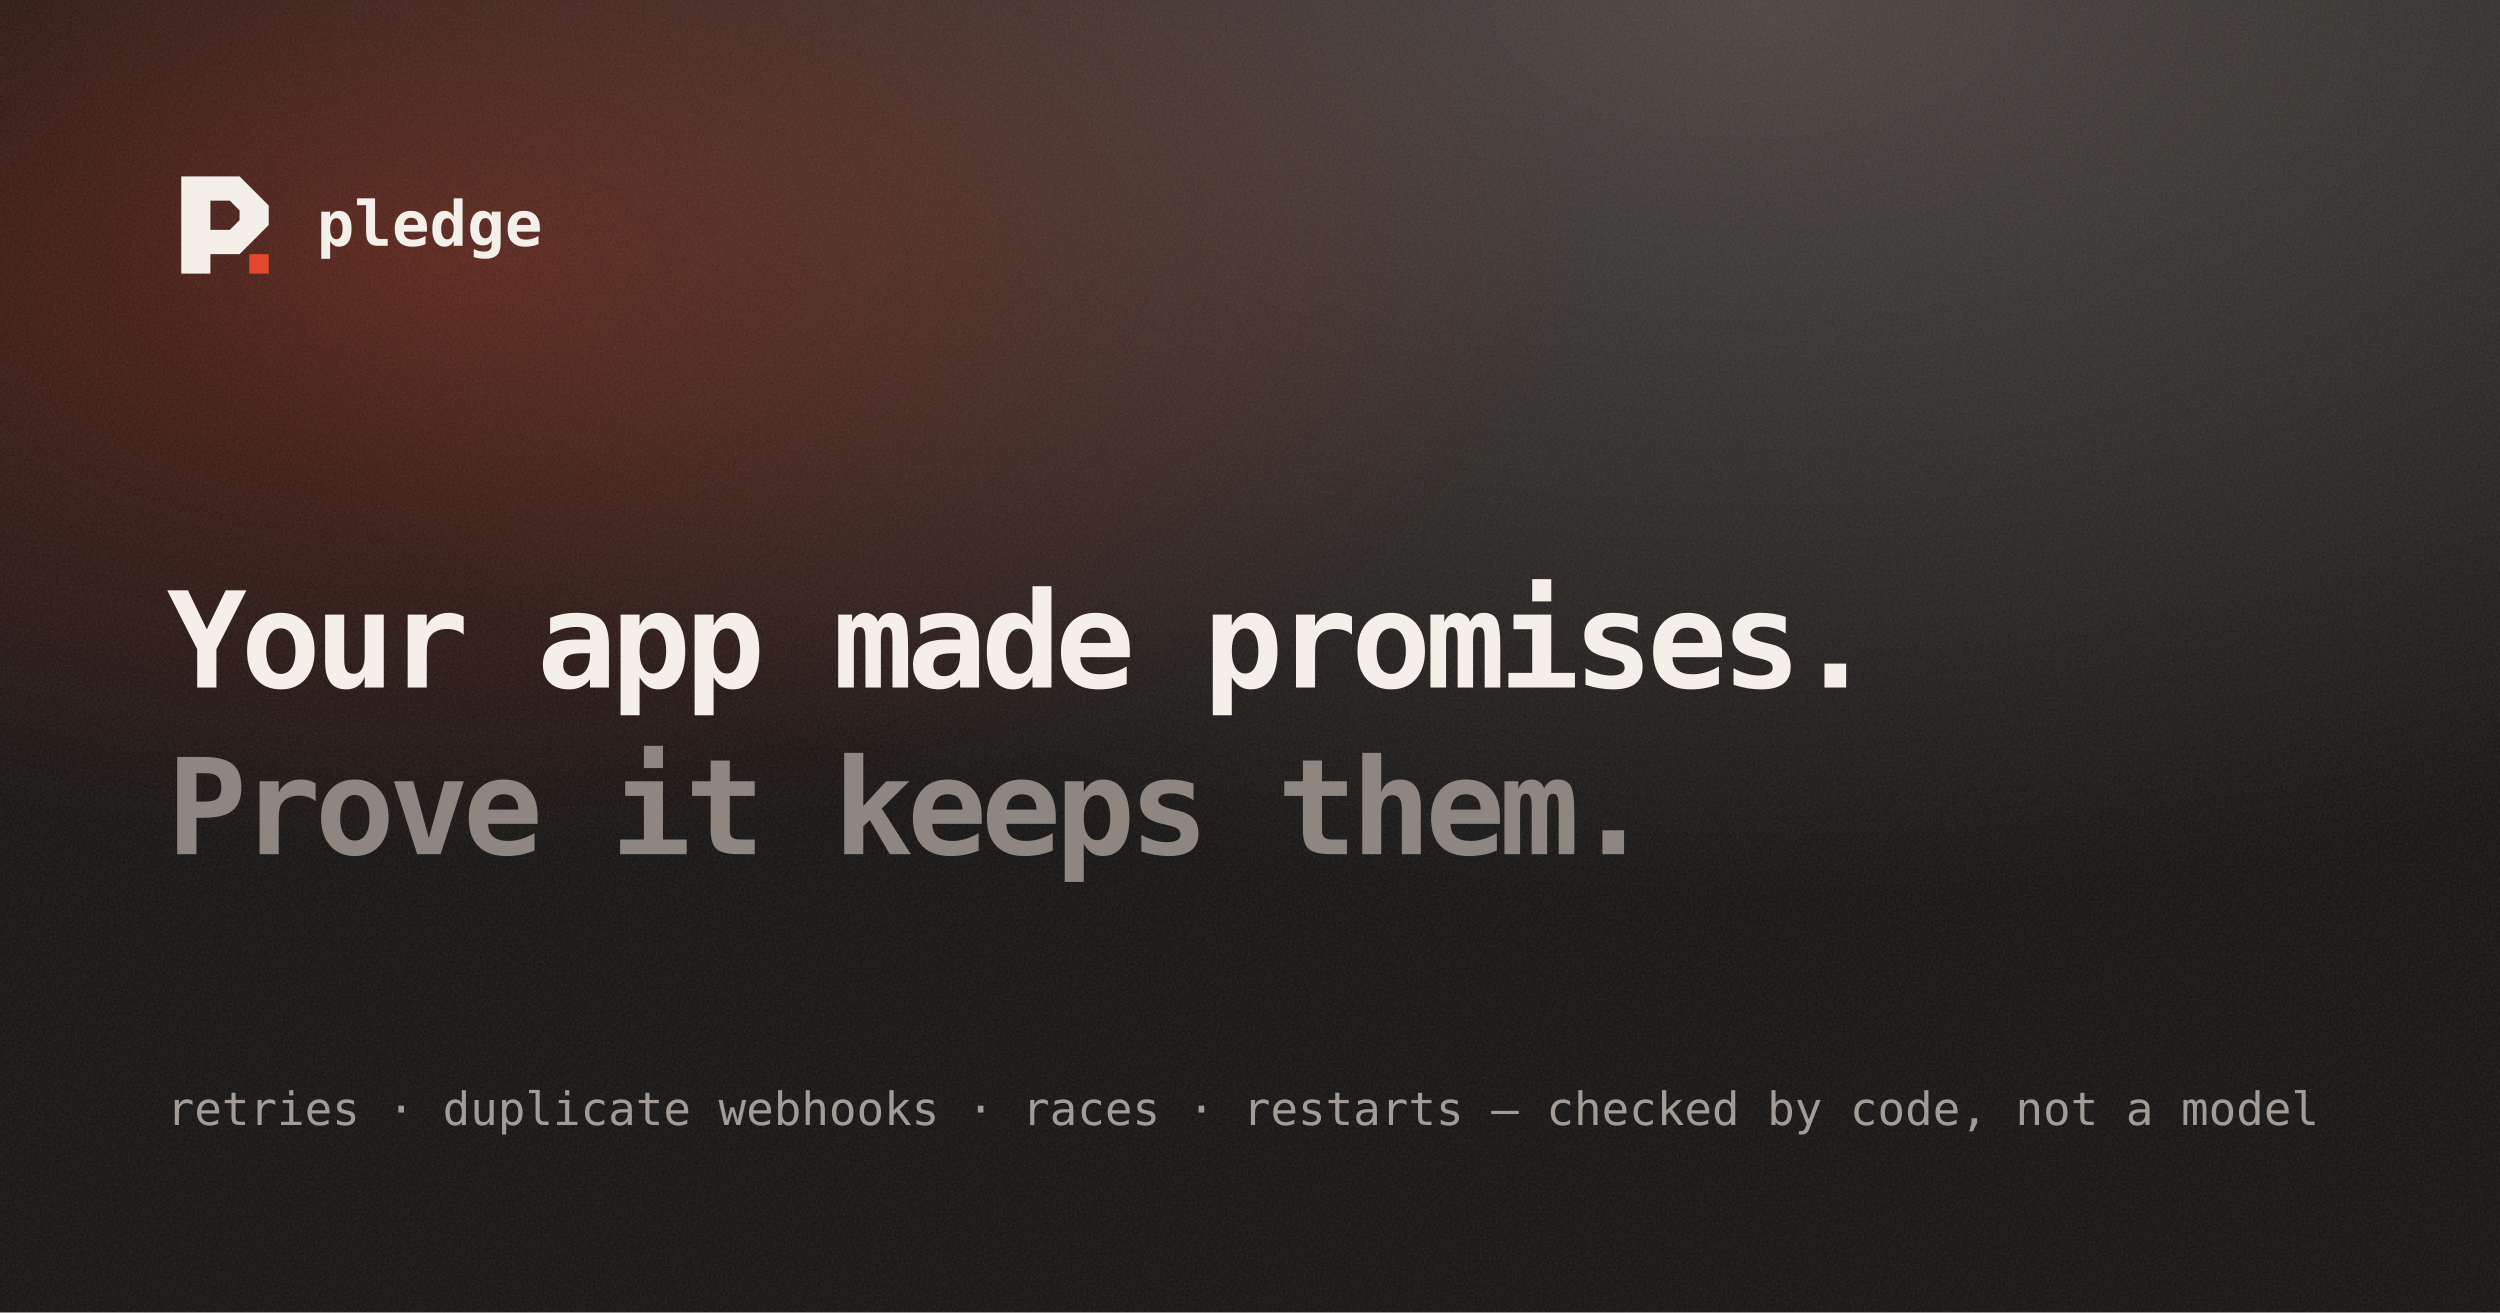
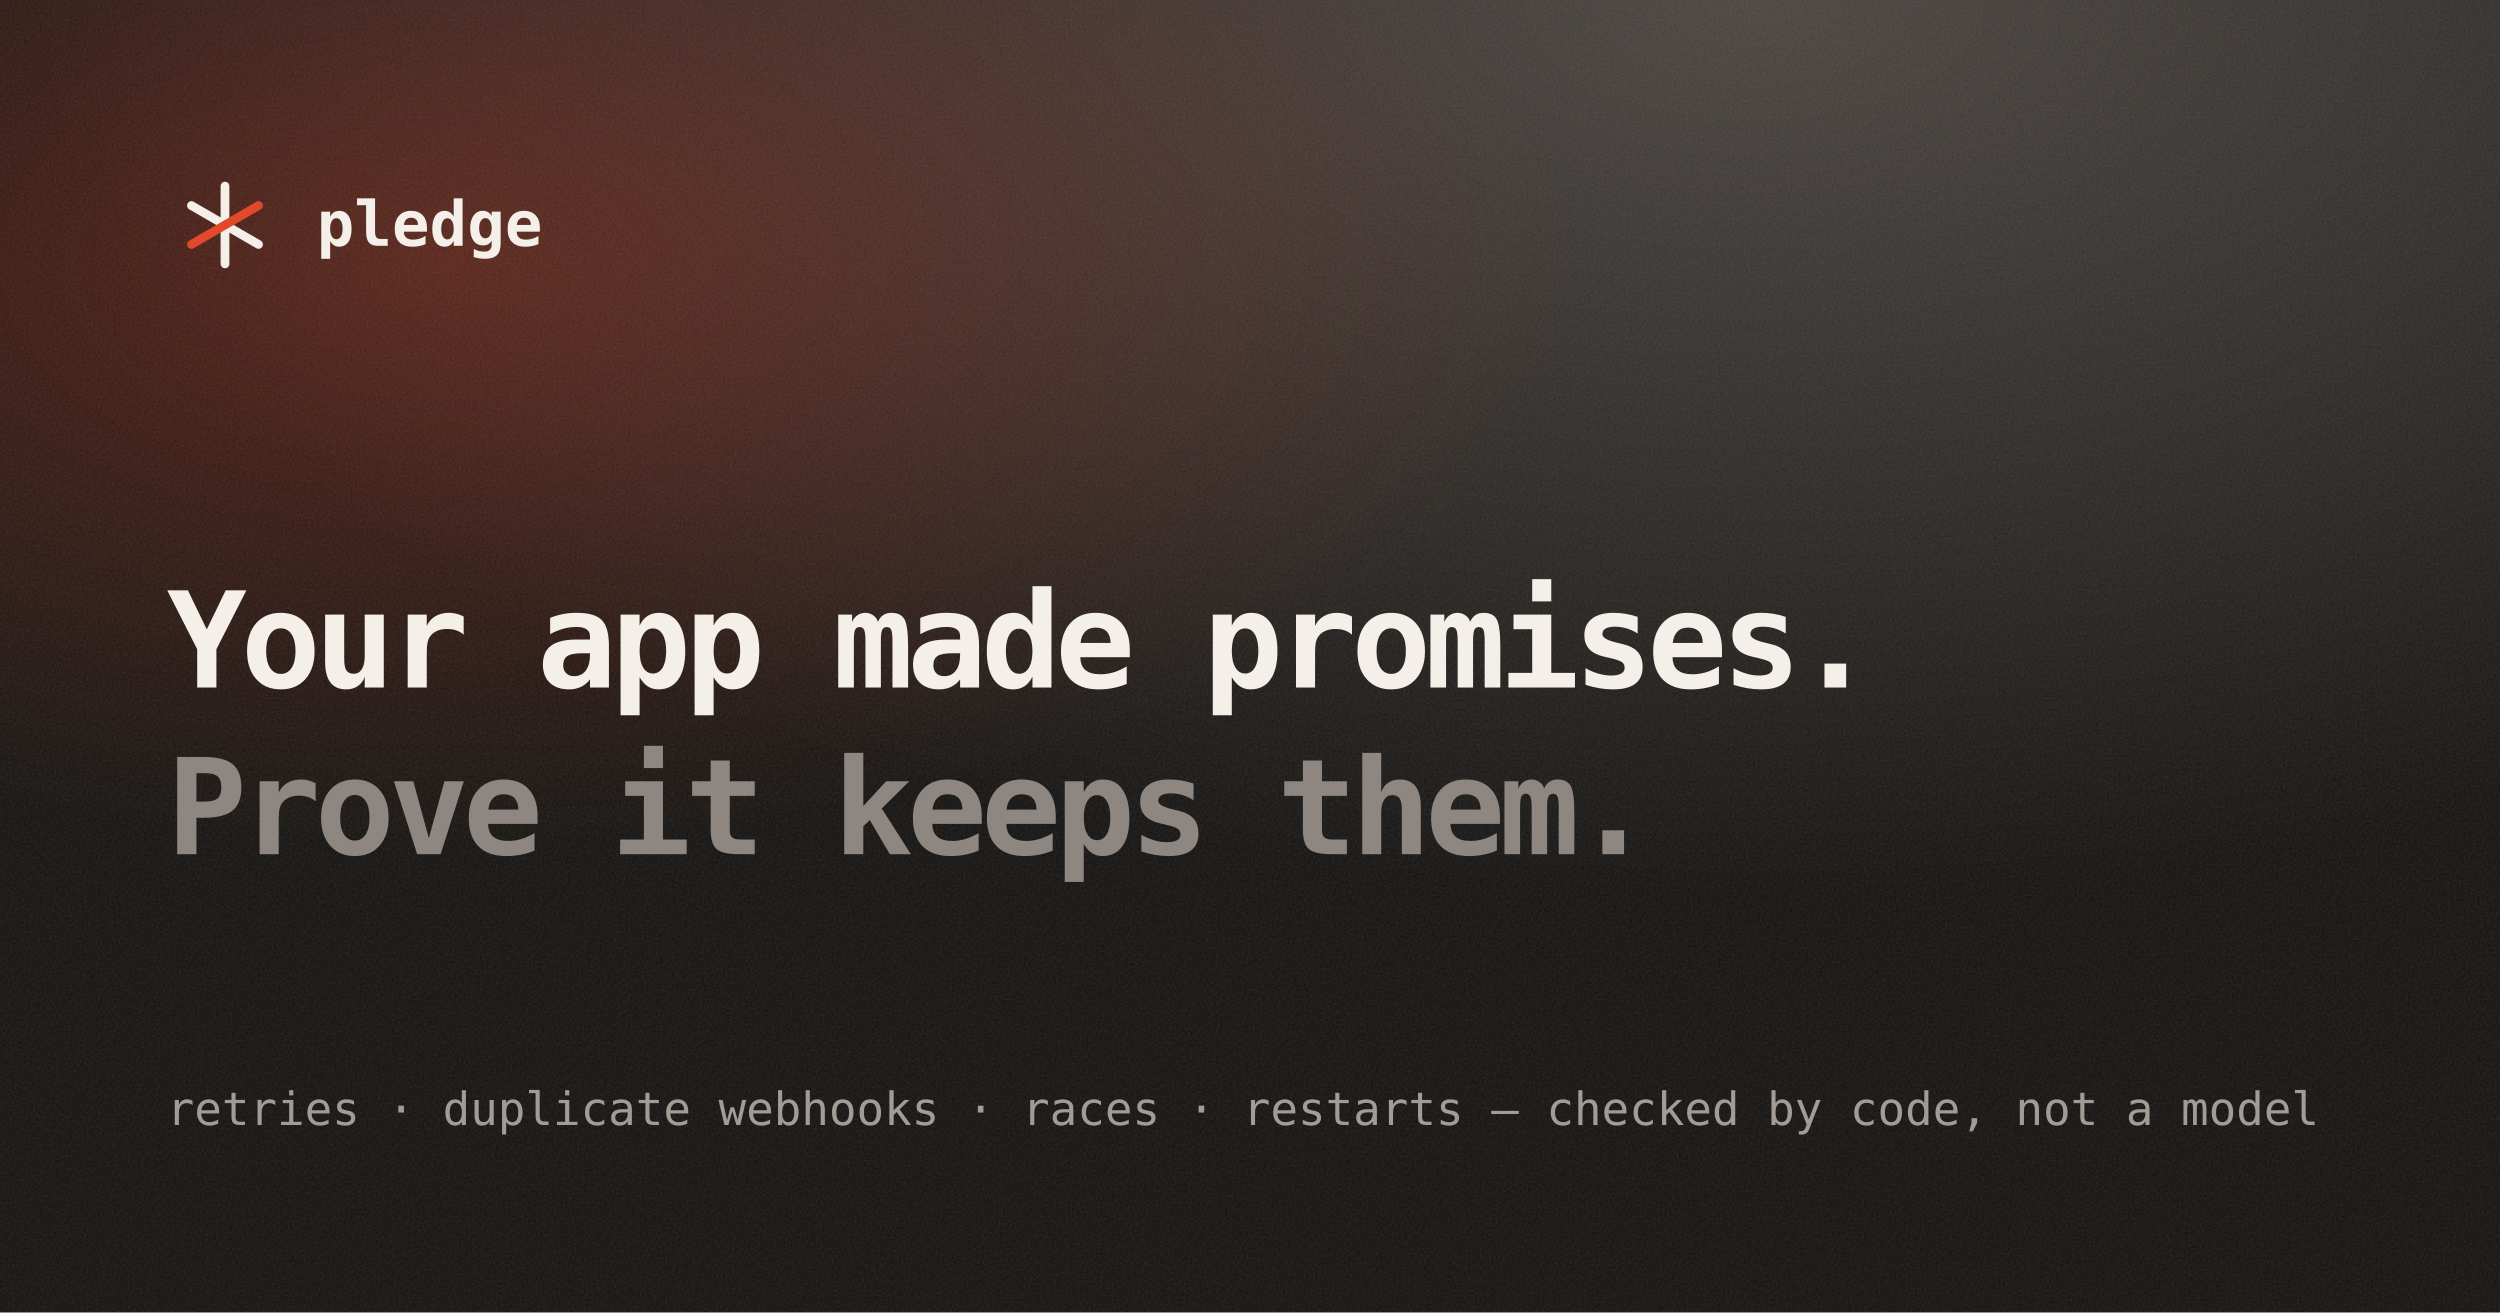
<svg xmlns="http://www.w3.org/2000/svg" width="1200" height="630" viewBox="0 0 1200 630">
  <defs>
    <radialGradient id="g" cx="70%" cy="0%" r="95%">
      <stop offset="0" stop-color="#4A4440" />
      <stop offset=".72" stop-color="#141311" />
    </radialGradient>
    <radialGradient id="s" cx="18%" cy="20%" r="45%">
      <stop offset="0" stop-color="#C8361D" stop-opacity=".35" />
      <stop offset="1" stop-color="#C8361D" stop-opacity="0" />
    </radialGradient>
    <filter id="n">
      <feTurbulence type="fractalNoise" baseFrequency=".9" numOctaves="3" stitchTiles="stitch" />
      <feColorMatrix values="0 0 0 0 1  0 0 0 0 1  0 0 0 0 1  0 0 0 .09 0" />
    </filter>
  </defs>
  <rect width="1200" height="630" fill="url(#g)" />
  <rect width="1200" height="630" fill="url(#s)" />
  <rect width="1200" height="630" filter="url(#n)" />
  <g transform="translate(80 80) scale(2.333)">
-     <path fill="#F4EFE9" fill-rule="evenodd" d="M3 2h12l6 6v4l-6 6H9v4H3zM9 7h4l2 2v2l-2 2H9z" />
-     <rect x="17" y="18" width="4" height="4" fill="#E2482B" />
+     <g fill="none" stroke-width="1.8" stroke-linecap="round">
+       <path stroke="#F4EFE9" d="M12 4v16M5.1 8l13.8 8" />
+       <path stroke="#E2482B" d="M5.1 16L18.9 8" />
+     </g>
  </g>
  <text x="152" y="118" font-family="Geist Mono, DejaVu Sans Mono, monospace" font-size="30" font-weight="600" fill="#F4EFE9">pledge</text>
  <text x="80" y="330" font-family="Geist Mono, DejaVu Sans Mono, monospace" font-size="64" font-weight="700" letter-spacing="-3" fill="#F4EFE9">Your app made promises.</text>
  <text x="80" y="410" font-family="Geist Mono, DejaVu Sans Mono, monospace" font-size="64" font-weight="700" letter-spacing="-3" fill="#8E8781">Prove it keeps them.</text>
  <text x="80" y="540" font-family="Geist Mono, DejaVu Sans Mono, monospace" font-size="22" fill="#A39C96">retries · duplicate webhooks · races · restarts — checked by code, not a model</text>
</svg>
